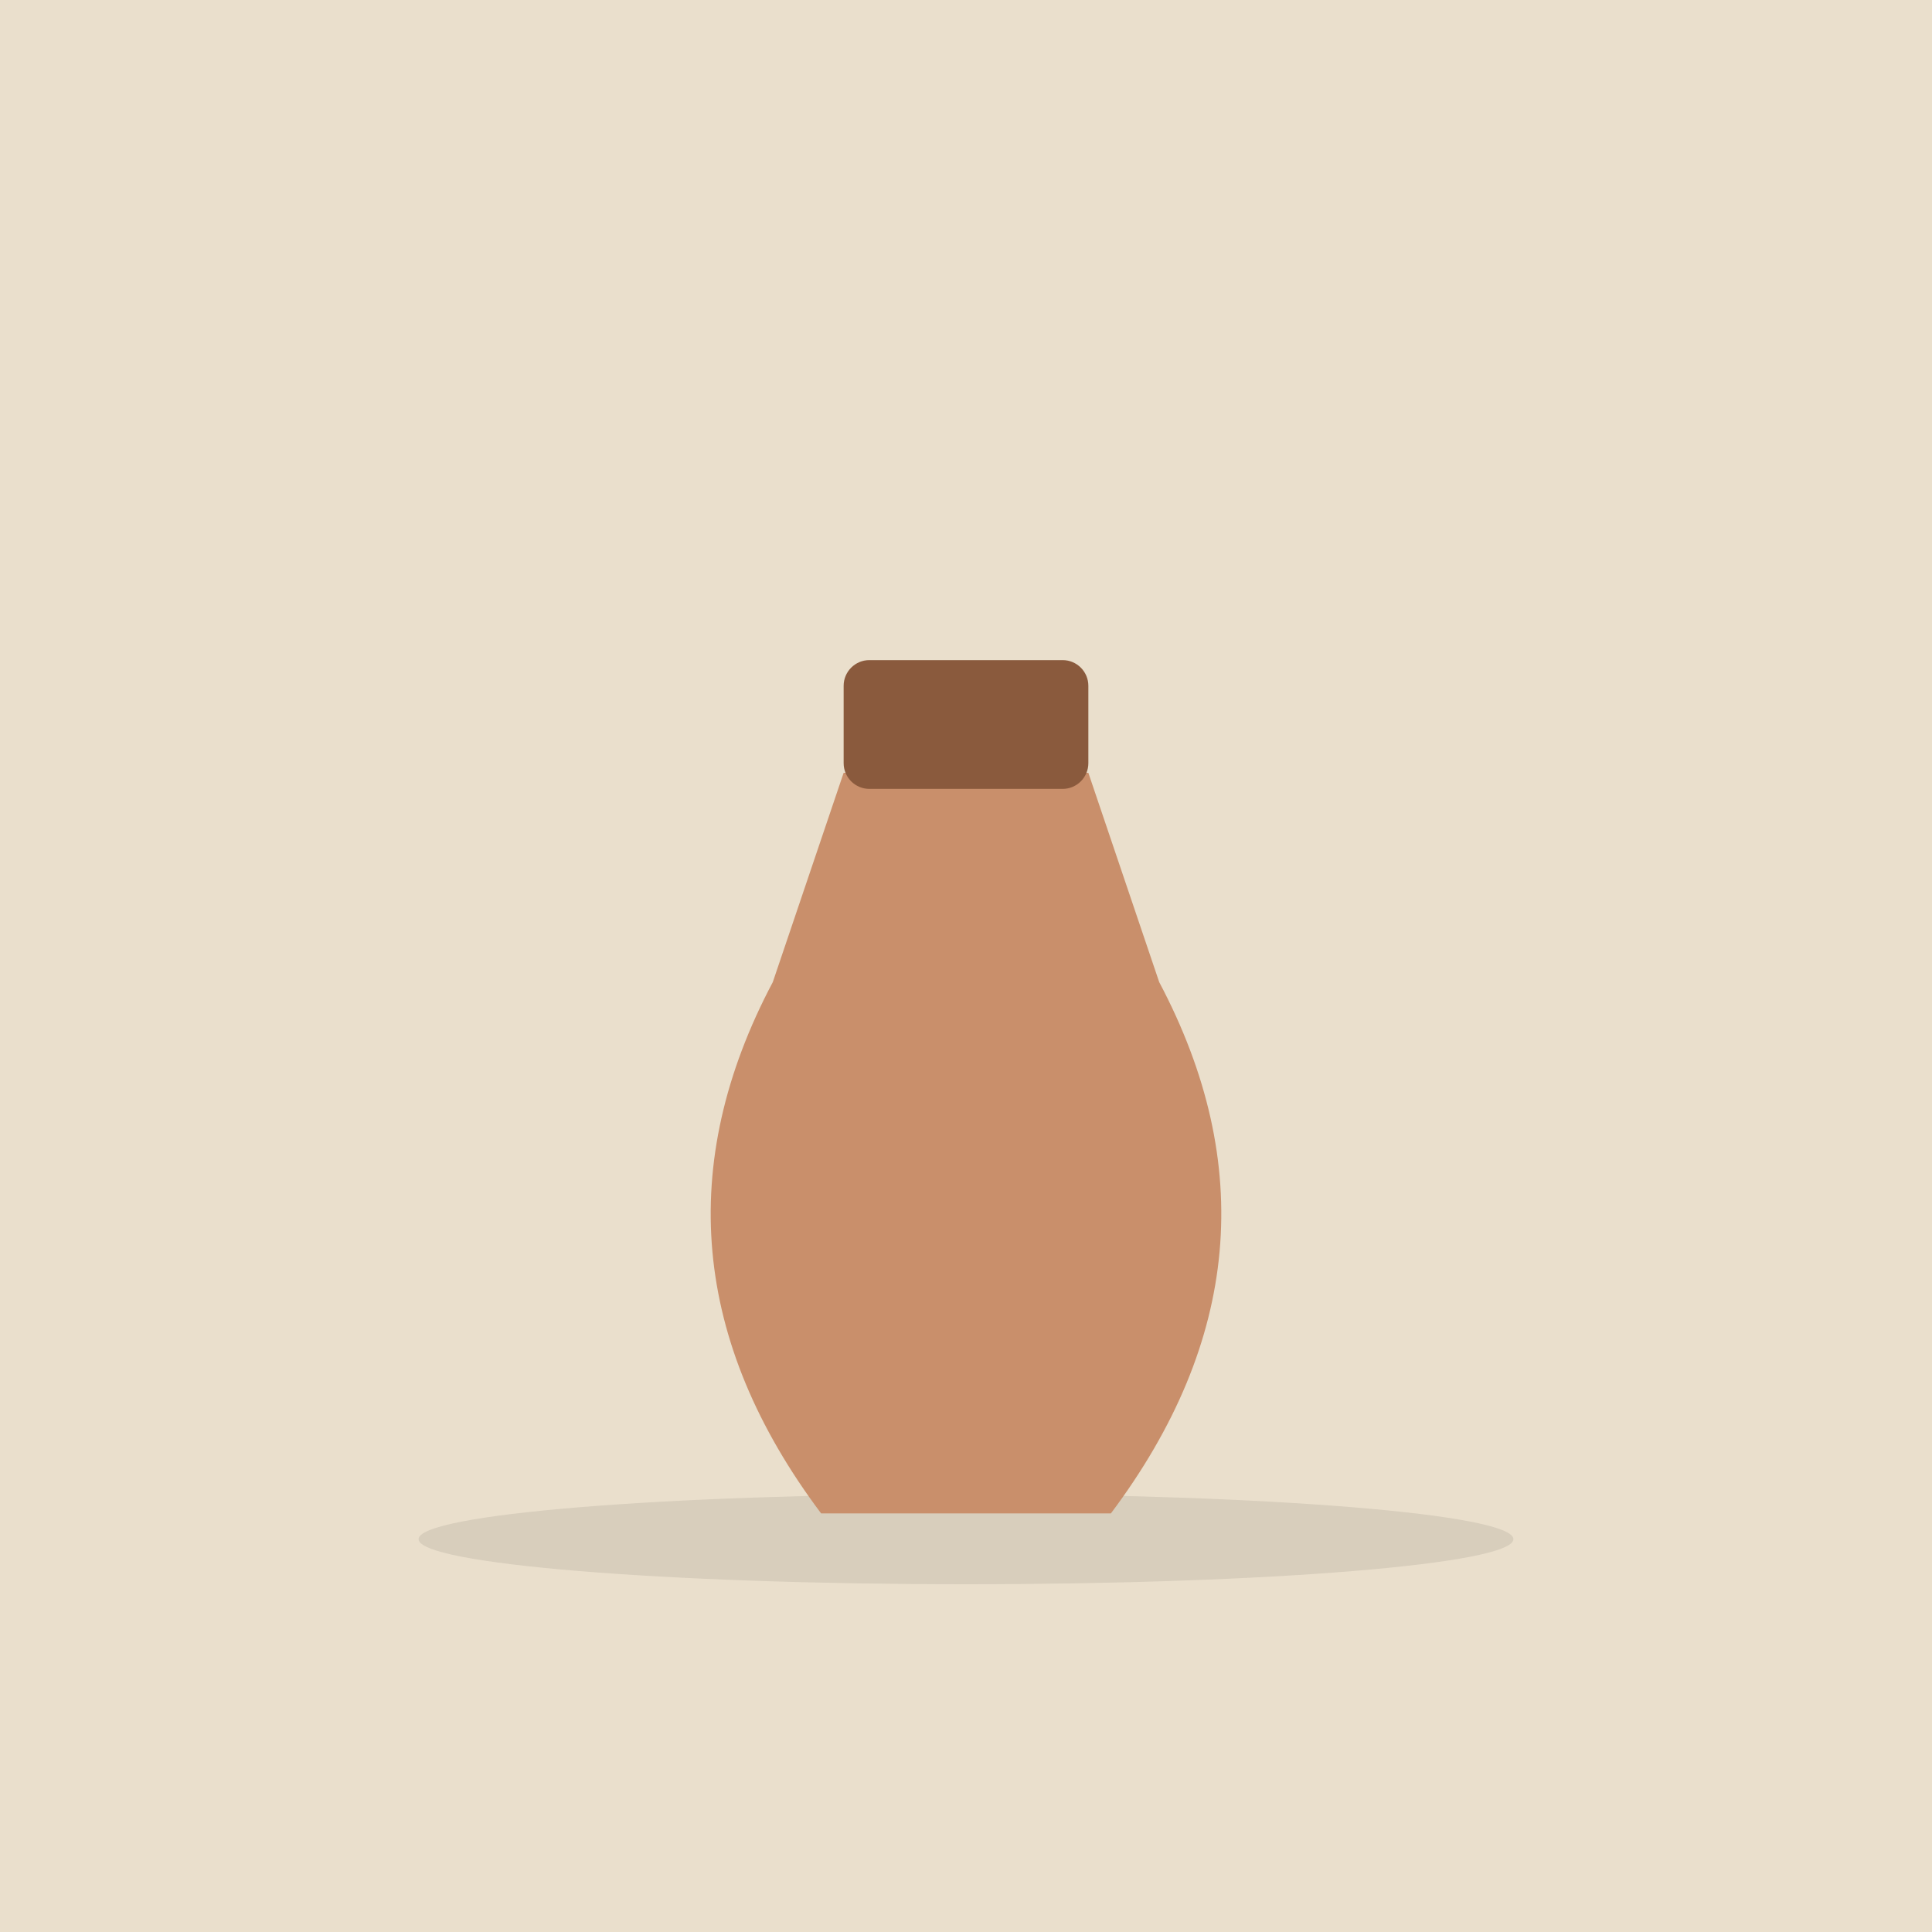
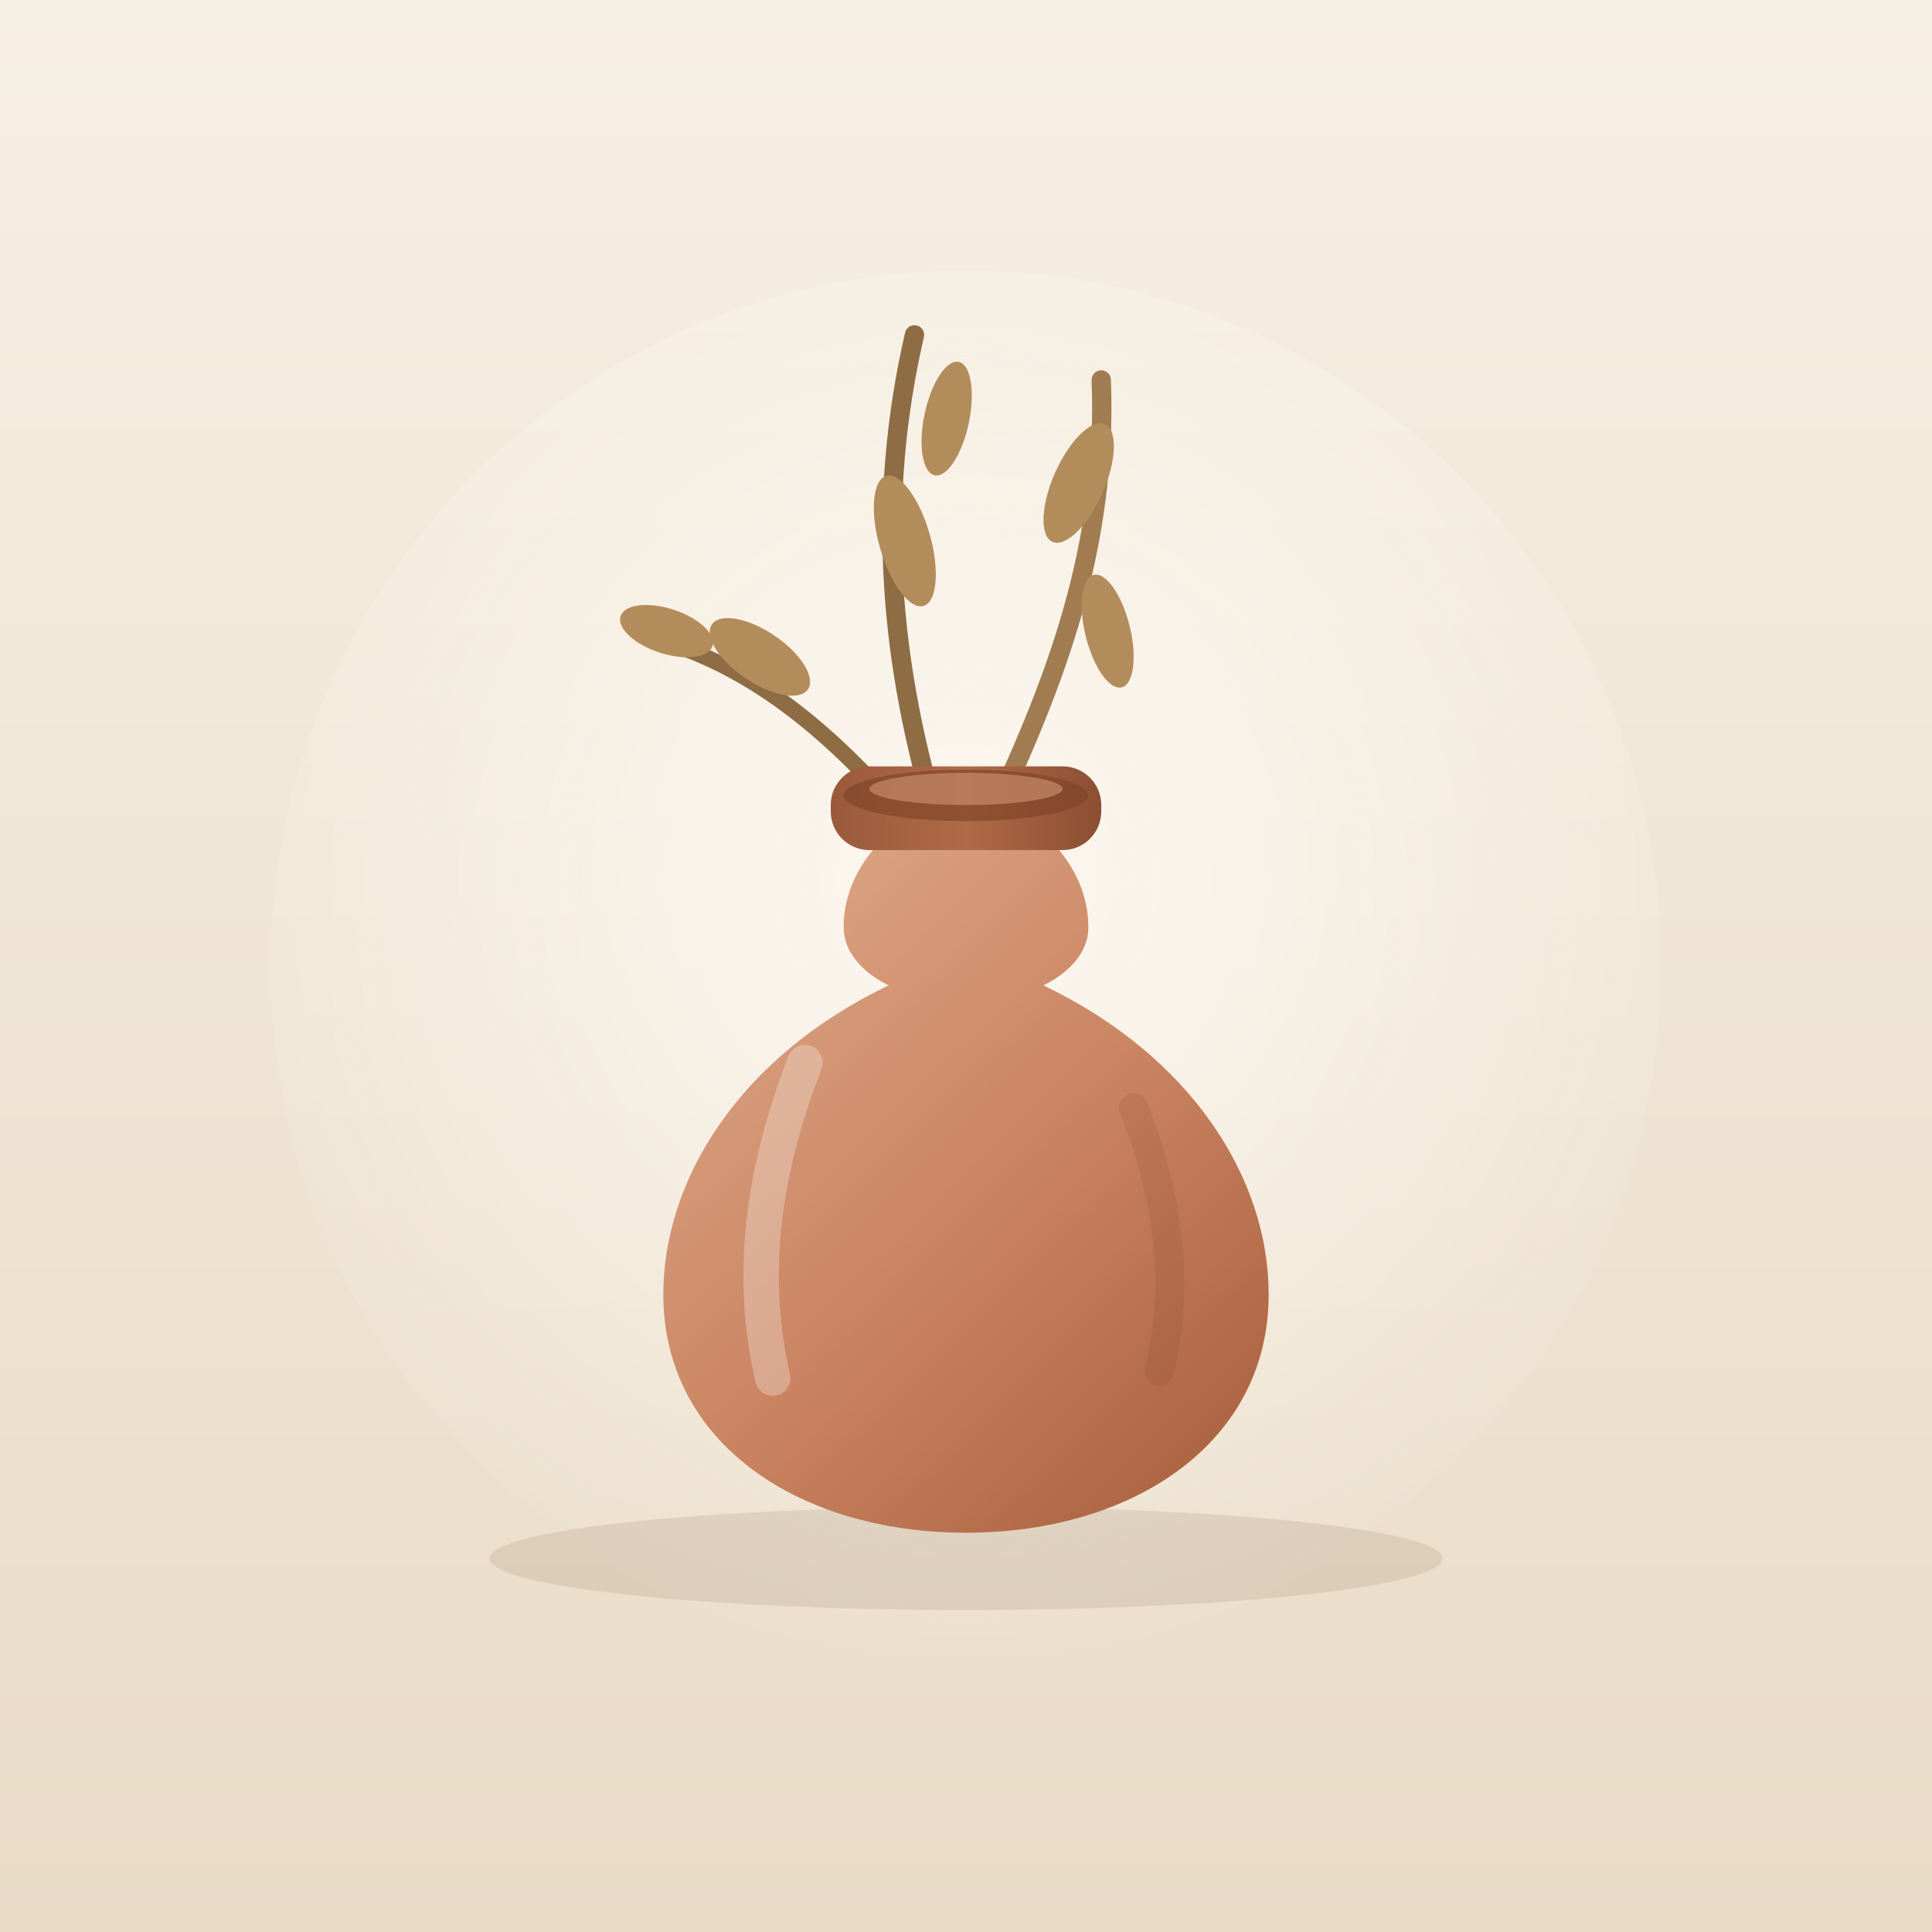
<svg xmlns="http://www.w3.org/2000/svg" viewBox="0 0 600 600">
-   <rect width="600" height="600" fill="#EADFCC" />
-   <ellipse cx="300" cy="478" rx="170" ry="14" fill="#000" opacity=".08" />
-   <path d="M255 470Q195 390 240 305L262 240h76l22 65Q405 390 345 470Z" fill="#C98F6B" />
-   <rect x="262" y="205" width="76" height="40" rx="8" fill="#8A5A3D" />
+   <defs>
+     <linearGradient id="d-bg" x1="0" y1="0" x2="0" y2="1">
+       <stop offset="0" stop-color="#F6EFE3" />
+       <stop offset="1" stop-color="#E9DBC6" />
+     </linearGradient>
+     <radialGradient id="d-halo" cx="50%" cy="44%" r="58%">
+       <stop offset="0" stop-color="#FCF8F1" />
+       <stop offset="1" stop-color="#FCF8F1" stop-opacity="0" />
+     </radialGradient>
+     <linearGradient id="d-vase" x1=".08" y1="0" x2=".92" y2="1">
+       <stop offset="0" stop-color="#DEA98A" />
+       <stop offset=".55" stop-color="#C9825F" />
+       <stop offset="1" stop-color="#A75F3E" />
+     </linearGradient>
+     <linearGradient id="d-rim" x1="0" y1="0" x2="1" y2="0">
+       <stop offset="0" stop-color="#9A5A3B" />
+       <stop offset=".5" stop-color="#B06A47" />
+       <stop offset="1" stop-color="#8C4E32" />
+     </linearGradient>
+   </defs>
+   <rect width="600" height="600" fill="url(#d-bg)" />
+   <circle cx="300" cy="300" r="216" fill="url(#d-halo)" />
+   <ellipse cx="300" cy="484" rx="148" ry="16" fill="#7A5C3E" opacity=".14" />
+   <g fill="none" stroke-linecap="round">
+     <path d="M292 258 C276 206 272 156 284 104" stroke="#8E6C44" stroke-width="6" />
+     <path d="M306 258 C328 212 344 170 342 118" stroke="#A07C50" stroke-width="6" />
+     <path d="M286 260 C258 226 232 206 202 198" stroke="#8E6C44" stroke-width="5" />
+   </g>
+   <g fill="#B38C5B">
+     <ellipse cx="281" cy="168" rx="8" ry="21" transform="rotate(-16 281 168)" />
+     <ellipse cx="294" cy="130" rx="7" ry="18" transform="rotate(12 294 130)" />
+     <ellipse cx="335" cy="150" rx="8" ry="20" transform="rotate(24 335 150)" />
+     <ellipse cx="344" cy="196" rx="7" ry="18" transform="rotate(-14 344 196)" />
+     <ellipse cx="236" cy="204" rx="8" ry="18" transform="rotate(-56 236 204)" />
+     <ellipse cx="207" cy="196" rx="7" ry="15" transform="rotate(-72 207 196)" />
+   </g>
+   <path d="M273 262 C273 262 262 272 262 288 C262 300 276 306 276 306 C230 328 206 366 206 402 C206 448 248 476 300 476 C352 476 394 448 394 402 C394 366 370 328 324 306 C324 306 338 300 338 288 C338 272 327 262 327 262 Z" fill="url(#d-vase)" />
+   <path d="M250 330 C236 366 233 398 240 428" fill="none" stroke="#FFFFFF" stroke-width="11" stroke-linecap="round" opacity=".28" />
+   <path d="M352 344 C364 374 366 402 360 426" fill="none" stroke="#7E4326" stroke-width="9" stroke-linecap="round" opacity=".16" />
+   <rect x="258" y="238" width="84" height="26" rx="12" fill="url(#d-rim)" />
+   <ellipse cx="300" cy="247" rx="38" ry="8" fill="#7E4326" opacity=".65" />
+   <ellipse cx="300" cy="245" rx="30" ry="5" fill="#D79B79" opacity=".55" />
</svg>
